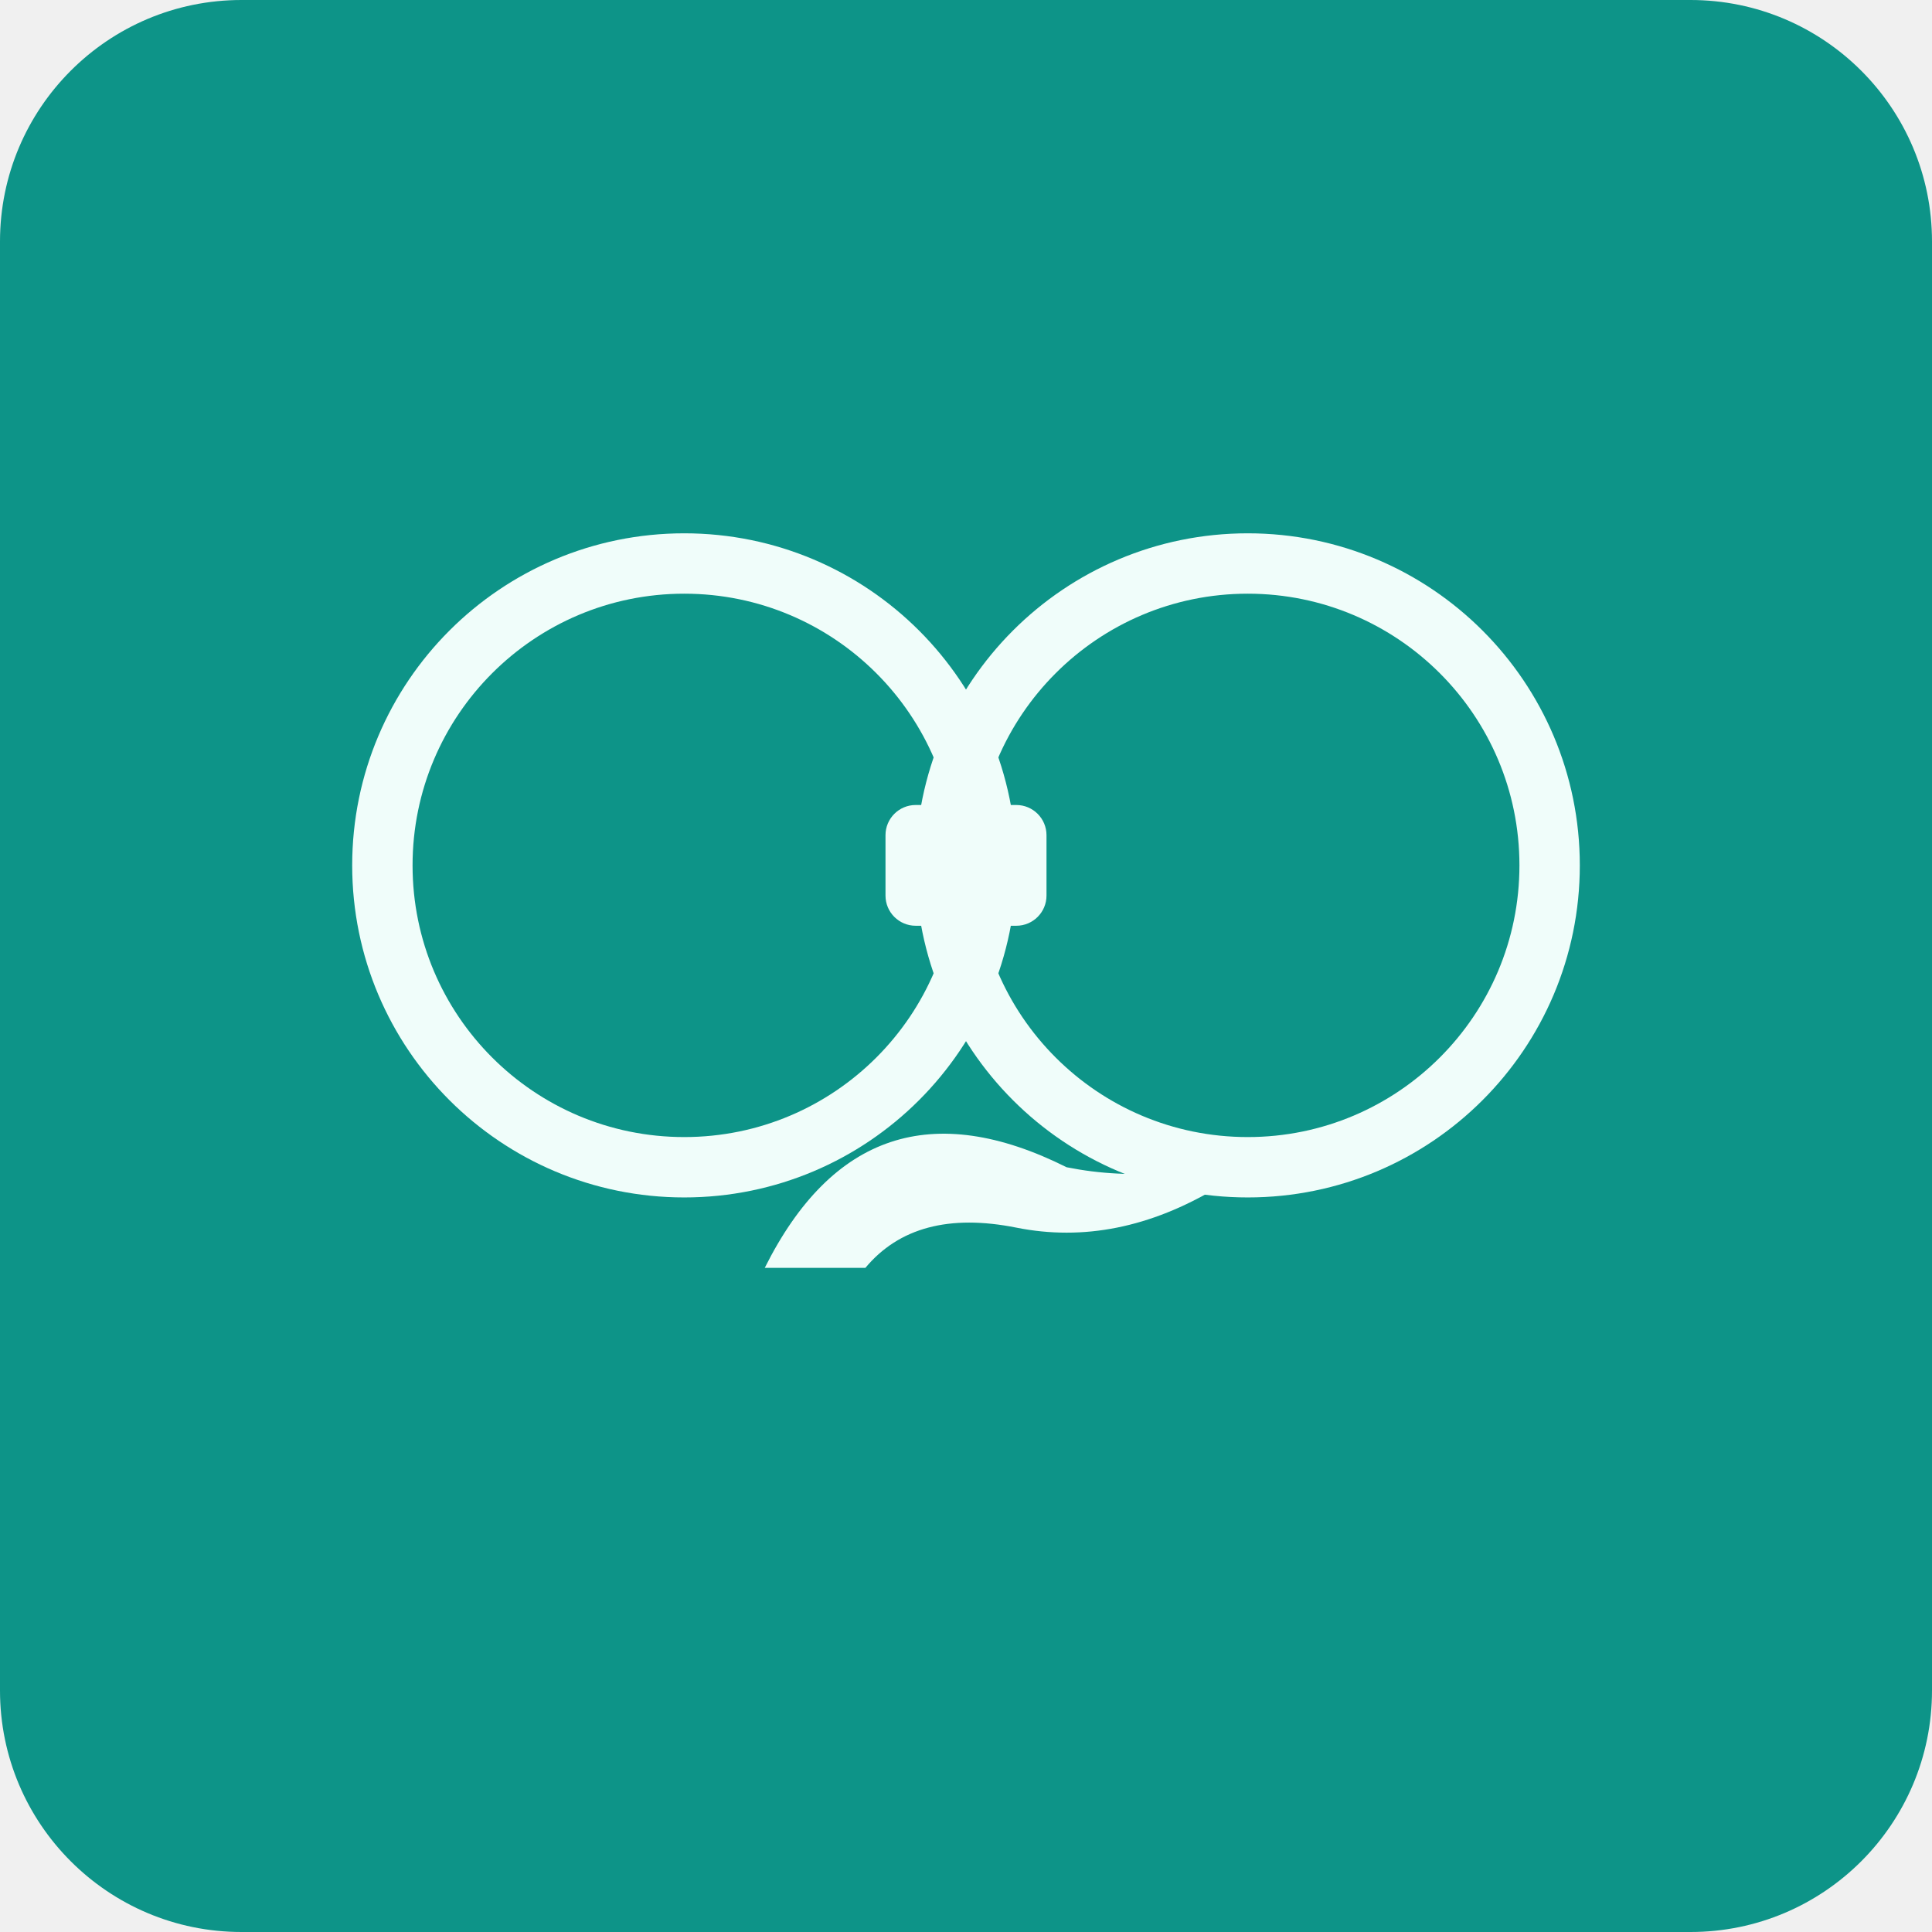
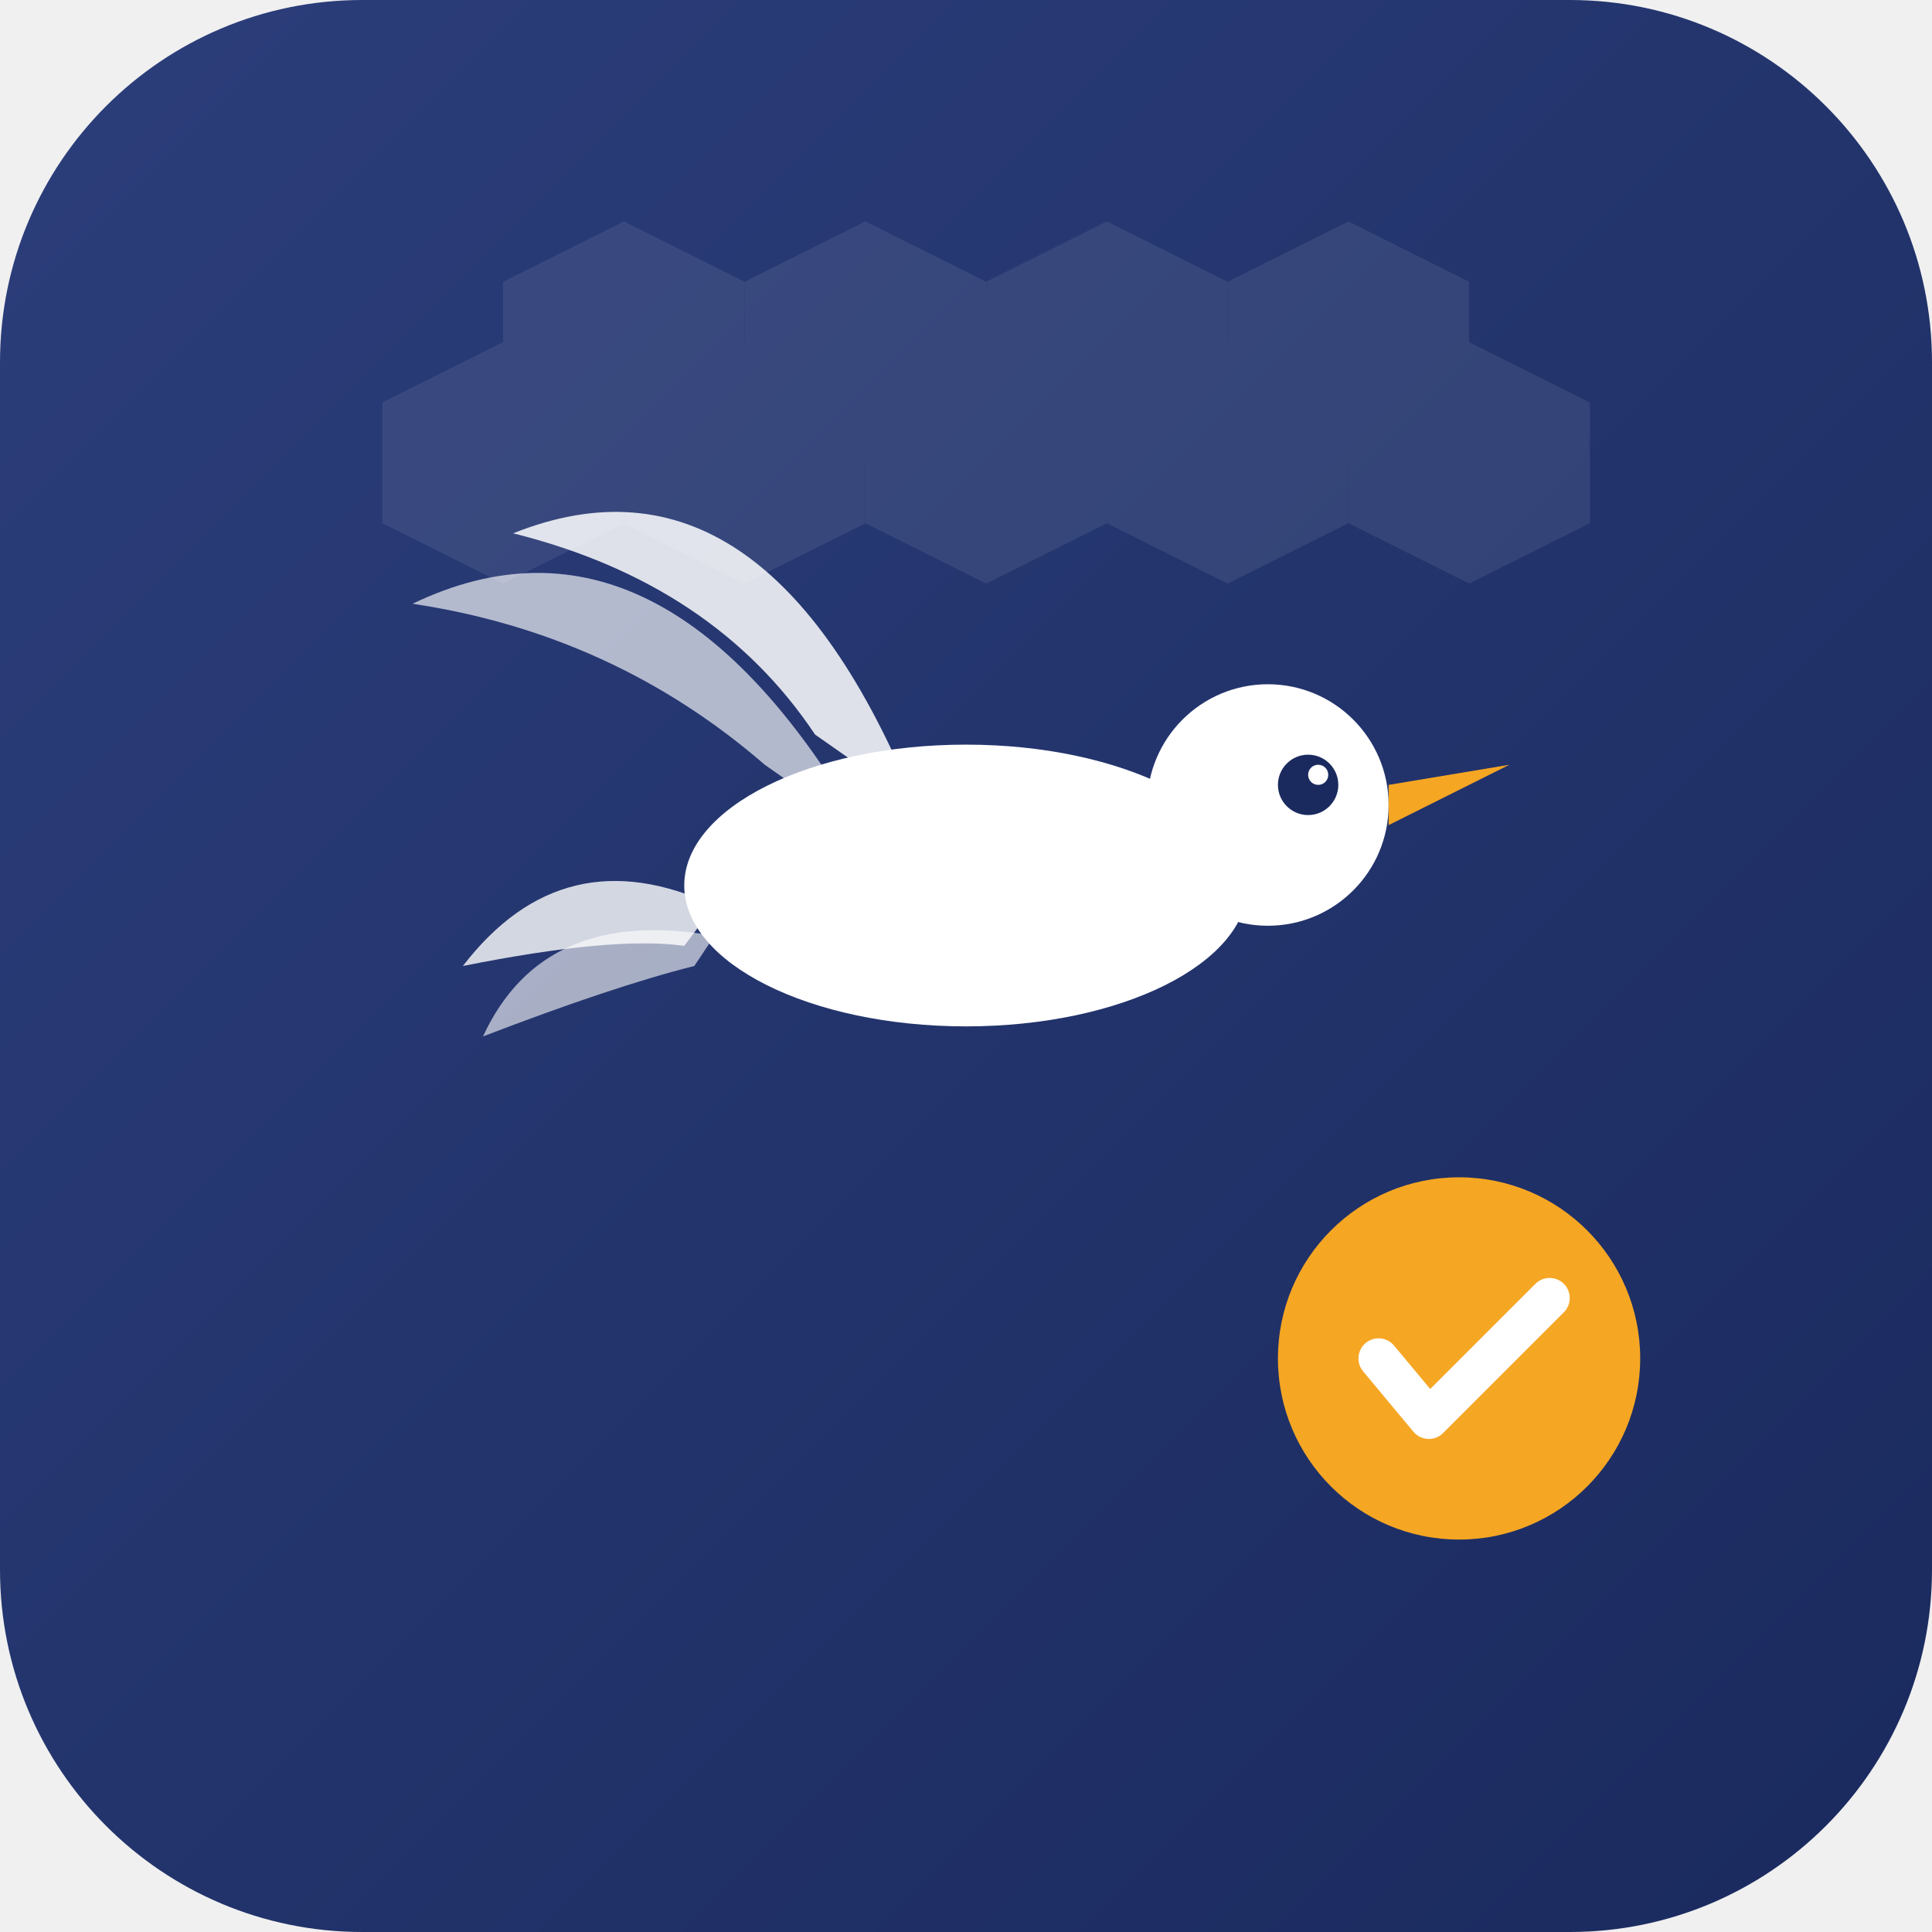
<svg xmlns="http://www.w3.org/2000/svg" viewBox="0 0 192 192" width="192" height="192">
-   <rect width="192" height="192" rx="24" fill="#0d9488" />
-   <g transform="translate(96,96)">
-     <circle cx="-28" cy="-10" r="30" fill="none" stroke="#f0fdfa" stroke-width="6" />
-     <circle cx="28" cy="-10" r="30" fill="none" stroke="#f0fdfa" stroke-width="6" />
-     <rect x="-8" y="-16" width="16" height="12" rx="3" fill="#f0fdfa" />
-     <path d="M-20 30 Q-10 10 10 20 Q20 22 30 18 L25 22 Q15 28 5 26 Q-5 24 -10 30 Z" fill="#f0fdfa" />
+   <defs>
+     <linearGradient id="bg" x1="0" y1="0" x2="1" y2="1">
+       <stop offset="0%" stop-color="#2C3E7B" />
+       <stop offset="100%" stop-color="#1a2a5e" />
+     </linearGradient>
+   </defs>
+   <rect width="192" height="192" rx="36" fill="url(#bg)" />
+   <g opacity="0.08" fill="white">
+     <polygon points="50,28 62,22 74,28 74,40 62,46 50,40" />
+     <polygon points="74,28 86,22 98,28 98,40 86,46 74,40" />
+     <polygon points="98,28 110,22 122,28 122,40 110,46 98,40" />
+     <polygon points="122,28 134,22 146,28 146,40 134,46 122,40" />
+     <polygon points="38,40 50,34 62,40 62,52 50,58 38,52" />
+     <polygon points="62,40 74,34 86,40 86,52 74,58 62,52" />
+     <polygon points="86,40 98,34 110,40 110,52 98,58 86,52" />
+     <polygon points="110,40 122,34 134,40 134,52 122,58 110,52" />
+     <polygon points="134,40 146,34 158,40 158,52 146,58 134,52" />
+   </g>
+   <g transform="translate(96, 88)">
+     <ellipse cx="0" cy="0" rx="28" ry="14" fill="white" />
+     <circle cx="30" cy="-8" r="12" fill="white" />
+     <polygon points="42,-10 54,-12 42,-6" fill="#F5A623" />
+     <circle cx="34" cy="-10" r="3" fill="#1a2a5e" />
+     <circle cx="35" cy="-11" r="1" fill="white" />
+     <path d="M-5,-8 Q-20,-45 -45,-35 Q-25,-30 -15,-15 Z" fill="rgba(255,255,255,0.85)" />
+     <path d="M-10,-5 Q-30,-40 -55,-28 Q-35,-25 -20,-12 Z" fill="rgba(255,255,255,0.65)" />
+     <path d="M-25,2 Q-40,-5 -50,8 Q-35,5 -28,6 Z" fill="rgba(255,255,255,0.8)" />
+     <path d="M-25,5 Q-42,2 -48,15 Q-35,10 -27,8 Z" fill="rgba(255,255,255,0.6)" />
+   </g>
+   <g transform="translate(145, 135)">
+     <circle cx="0" cy="0" r="18" fill="#F5A623" />
+     <polyline points="-8,0 -3,6 9,-6" fill="none" stroke="white" stroke-width="4" stroke-linecap="round" stroke-linejoin="round" />
  </g>
</svg>
